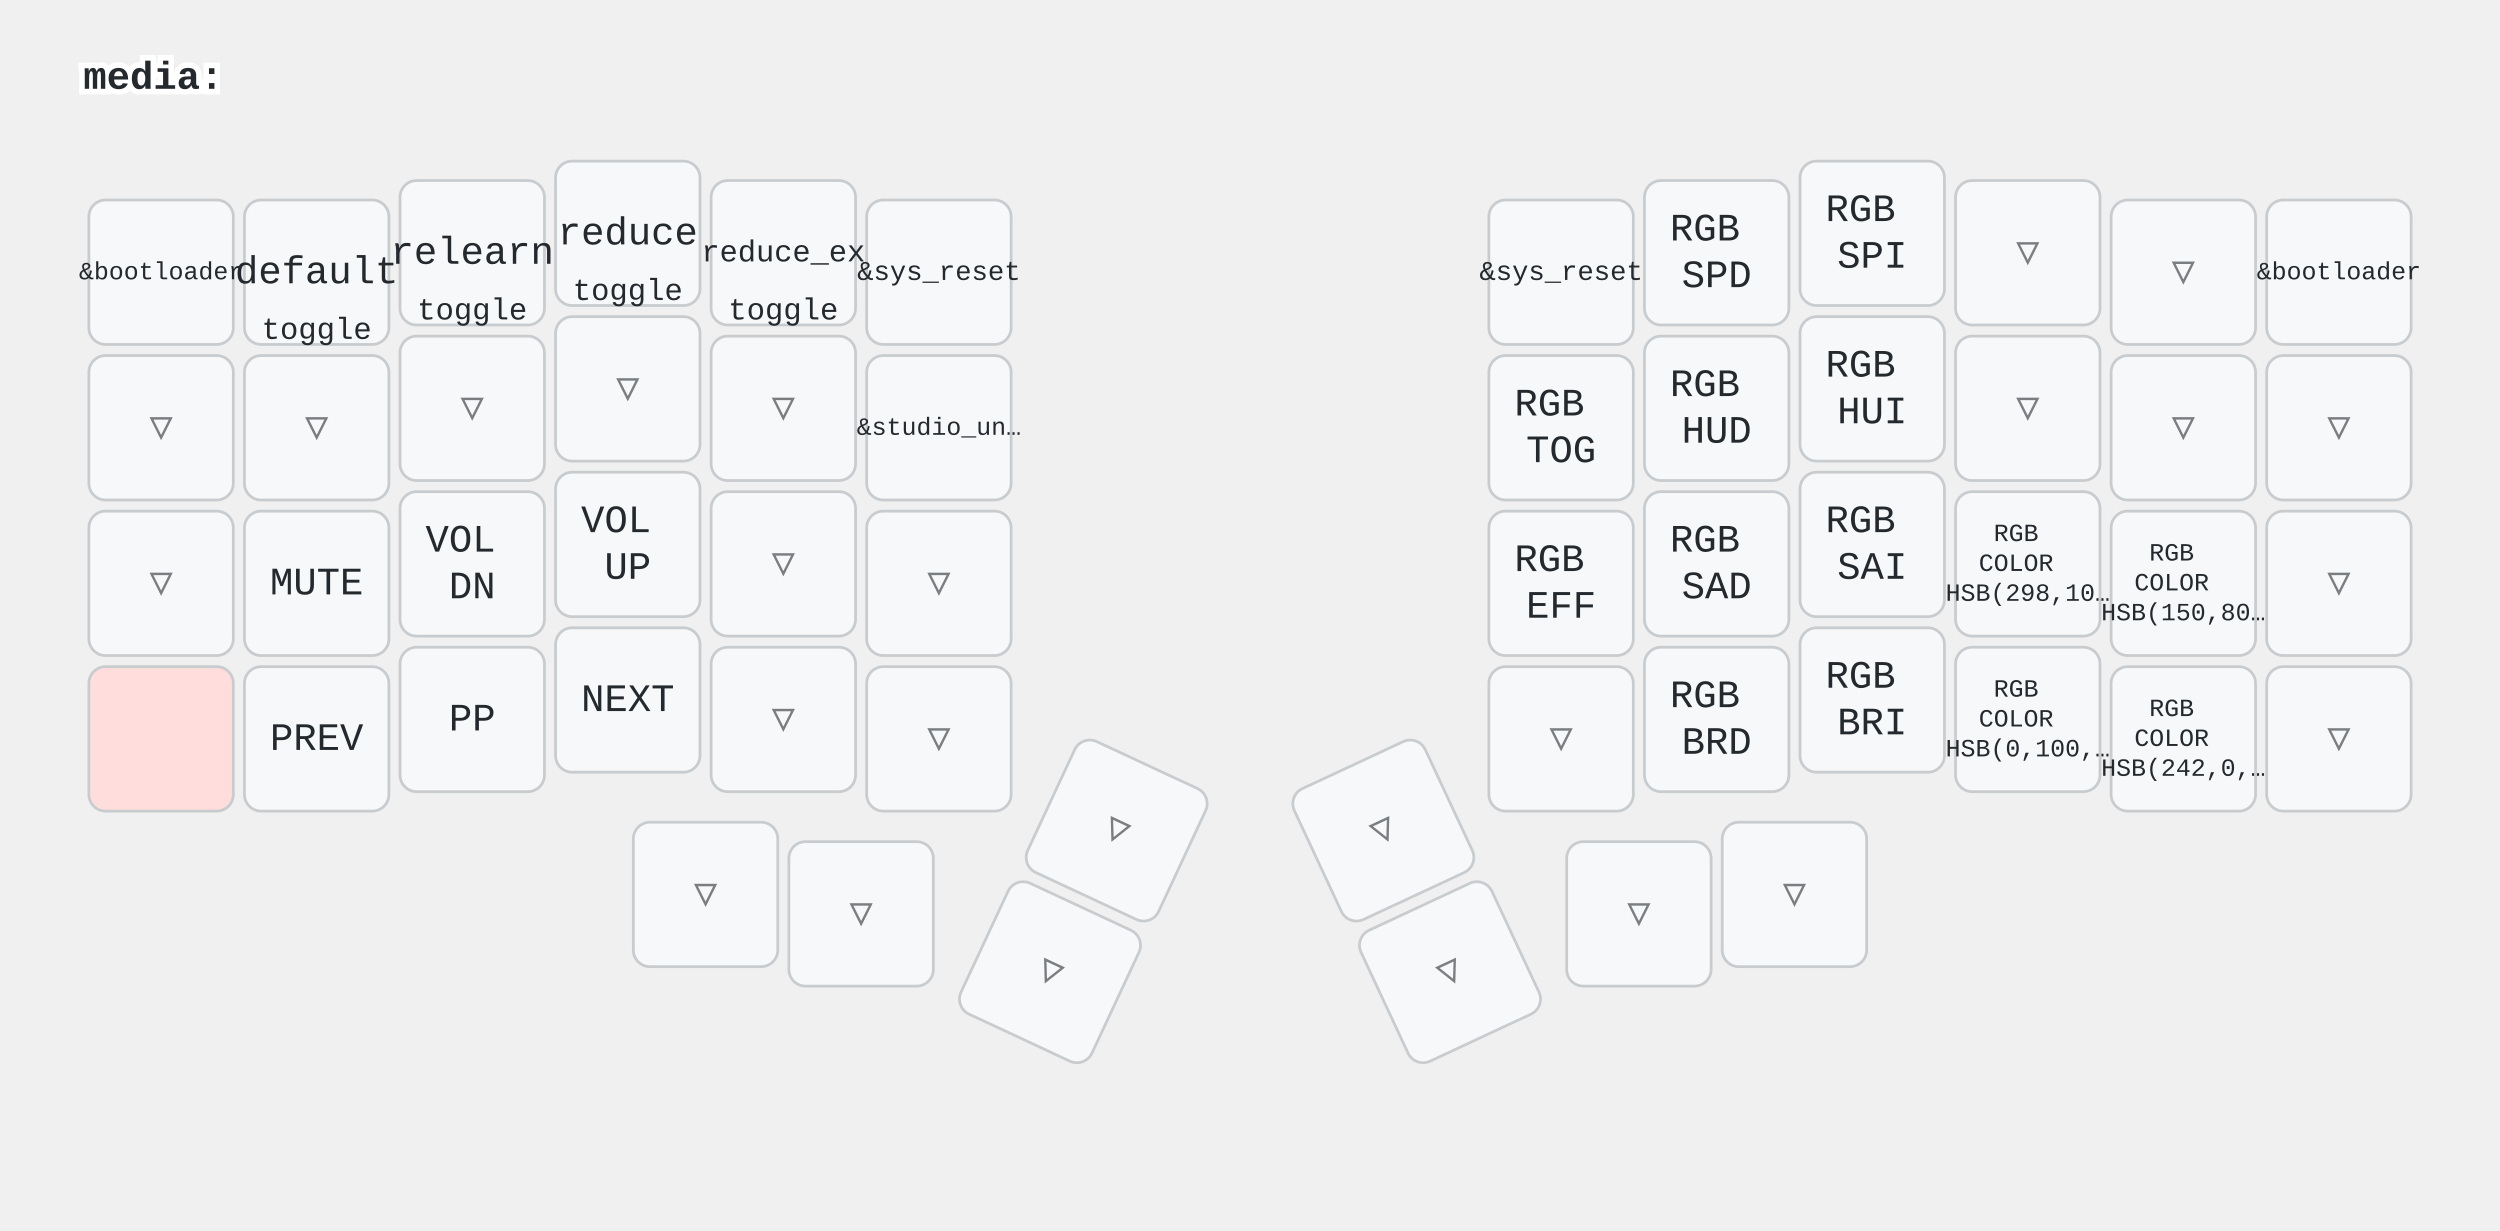
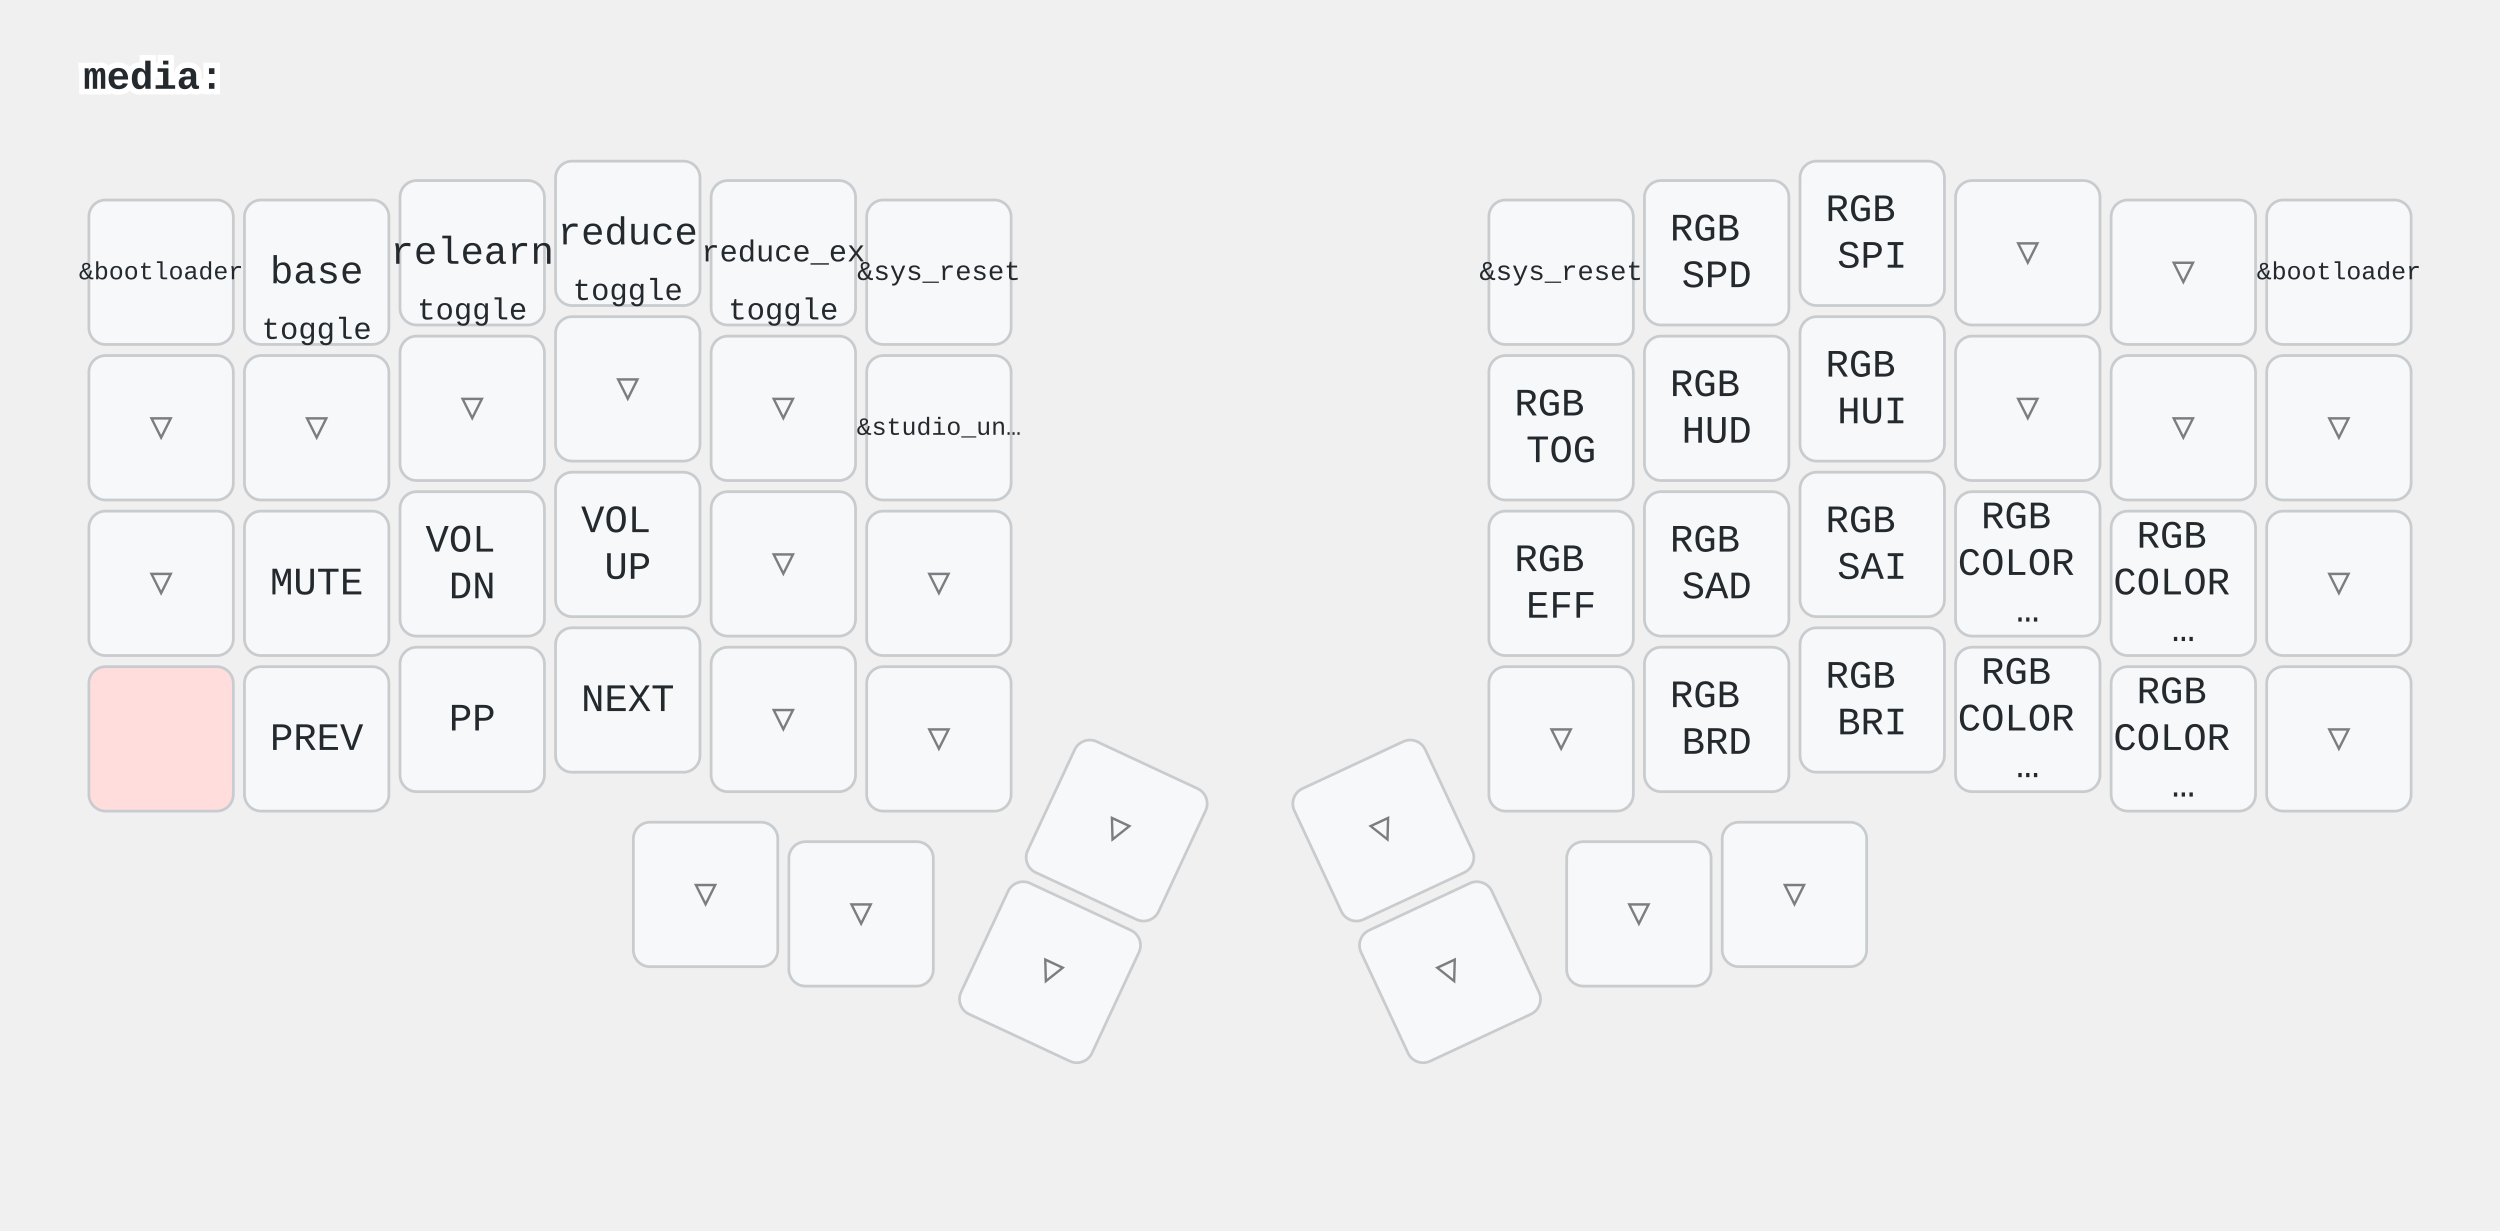
<svg xmlns="http://www.w3.org/2000/svg" width="900" height="443" viewBox="0 0 900 443" class="keymap">
  <style>/* inherit to force styles through use tags */
svg path {
    fill: inherit;
}

/* font and background color specifications */
svg.keymap {
    font-family: SFMono-Regular,Consolas,Liberation Mono,Menlo,monospace;
    font-size: 14px;
    font-kerning: normal;
    text-rendering: optimizeLegibility;
    fill: #24292e;
}

/* default key styling */
rect.key {
    fill: #f6f8fa;
}

rect.key, rect.combo {
    stroke: #c9cccf;
    stroke-width: 1;
}

/* default key side styling, only used is draw_key_sides is set */
rect.side {
    filter: brightness(90%);
}

/* color accent for combo boxes */
rect.combo, rect.combo-separate {
    fill: #cdf;
}

/* color accent for held keys */
rect.held, rect.combo.held {
    fill: #fdd;
}

/* color accent for ghost (optional) keys */
rect.ghost, rect.combo.ghost {
    stroke-dasharray: 4, 4;
    stroke-width: 2;
}

text {
    text-anchor: middle;
    dominant-baseline: middle;
}

/* styling for layer labels */
text.label {
    font-weight: bold;
    text-anchor: start;
    stroke: white;
    stroke-width: 4;
    paint-order: stroke;
}

/* styling for optional footer */
text.footer {
    text-anchor: end;
    dominant-baseline: auto;
    stroke: white;
    stroke-width: 4;
    paint-order: stroke;
}

/* styling for combo tap, and key non-tap label text */
text.combo, text.hold, text.shifted, text.left, text.right, text.tl, text.tr, text.bl, text.br {
    font-size: 11px;
}

text.hold, text.bl, text.br {
    text-anchor: middle;
    dominant-baseline: auto;
}

text.shifted, text.tl, text.tr {
    text-anchor: middle;
    dominant-baseline: hanging;
}

text.left, text.tl, text.bl {
    text-anchor: start;
}

text.right, text.tr, text.br {
    text-anchor: end;
}

text.layer-activator {
    text-decoration: underline;
}

/* styling for hold/shifted label text in combo box */
text.combo.hold, text.combo.shifted, text.combo.left, text.combo.right {
    font-size: 8px;
}

/* lighter symbol for transparent keys */
text.trans {
    fill: #7b7e81;
}

/* styling for combo dendrons */
path.combo {
    stroke-width: 1;
    stroke: gray;
    fill: none;
}

/* Start Tabler Icons Cleanup */
/* cannot use height/width with glyphs */
.icon-tabler &gt; path {
    fill: inherit;
    stroke: inherit;
    stroke-width: 2;
}
/* hide tabler's default box */
.icon-tabler &gt; path[stroke="none"][fill="none"] {
    visibility: hidden;
}
/* End Tabler Icons Cleanup */
</style>
  <g transform="translate(30, 0)" class="layer-media">
    <text x="0" y="28" class="label" id="media">media:</text>
    <g transform="translate(0, 56)">
      <g transform="translate(28, 42)" class="key keypos-0">
        <rect rx="6" ry="6" x="-26" y="-26" width="52" height="52" class="key" />
        <text x="0" y="0" class="key tap">
          <tspan style="font-size: 64%">&amp;bootloader</tspan>
        </text>
      </g>
      <g transform="translate(84, 42)" class="key keypos-1">
        <rect rx="6" ry="6" x="-26" y="-26" width="52" height="52" class="key" />
-         <text x="0" y="0" class="key tap">default</text>
+         <text x="0" y="0" class="key tap">base</text>
        <text x="0" y="24" class="key hold">toggle</text>
      </g>
      <g transform="translate(140, 35)" class="key keypos-2">
        <rect rx="6" ry="6" x="-26" y="-26" width="52" height="52" class="key" />
        <text x="0" y="0" class="key tap">relearn</text>
        <text x="0" y="24" class="key hold">toggle</text>
      </g>
      <g transform="translate(196, 28)" class="key keypos-3">
        <rect rx="6" ry="6" x="-26" y="-26" width="52" height="52" class="key" />
        <text x="0" y="0" class="key tap">reduce</text>
        <text x="0" y="24" class="key hold">toggle</text>
      </g>
      <g transform="translate(252, 35)" class="key keypos-4">
        <rect rx="6" ry="6" x="-26" y="-26" width="52" height="52" class="key" />
        <text x="0" y="0" class="key tap">
          <tspan style="font-size: 78%">reduce_ex</tspan>
        </text>
        <text x="0" y="24" class="key hold">toggle</text>
      </g>
      <g transform="translate(308, 42)" class="key keypos-5">
        <rect rx="6" ry="6" x="-26" y="-26" width="52" height="52" class="key" />
        <text x="0" y="0" class="key tap">
          <tspan style="font-size: 70%">&amp;sys_reset</tspan>
        </text>
      </g>
      <g transform="translate(532, 42)" class="key keypos-6">
        <rect rx="6" ry="6" x="-26" y="-26" width="52" height="52" class="key" />
        <text x="0" y="0" class="key tap">
          <tspan style="font-size: 70%">&amp;sys_reset</tspan>
        </text>
      </g>
      <g transform="translate(588, 35)" class="key keypos-7">
        <rect rx="6" ry="6" x="-26" y="-26" width="52" height="52" class="key" />
        <text x="0" y="0" class="key tap">
          <tspan x="0" dy="-0.6em">RGB</tspan>
          <tspan x="0" dy="1.2em">SPD</tspan>
        </text>
      </g>
      <g transform="translate(644, 28)" class="key keypos-8">
        <rect rx="6" ry="6" x="-26" y="-26" width="52" height="52" class="key" />
        <text x="0" y="0" class="key tap">
          <tspan x="0" dy="-0.6em">RGB</tspan>
          <tspan x="0" dy="1.2em">SPI</tspan>
        </text>
      </g>
      <g transform="translate(700, 35)" class="key trans keypos-9">
        <rect rx="6" ry="6" x="-26" y="-26" width="52" height="52" class="key trans" />
        <text x="0" y="0" class="key trans tap">▽</text>
      </g>
      <g transform="translate(756, 42)" class="key trans keypos-10">
        <rect rx="6" ry="6" x="-26" y="-26" width="52" height="52" class="key trans" />
        <text x="0" y="0" class="key trans tap">▽</text>
      </g>
      <g transform="translate(812, 42)" class="key keypos-11">
        <rect rx="6" ry="6" x="-26" y="-26" width="52" height="52" class="key" />
        <text x="0" y="0" class="key tap">
          <tspan style="font-size: 64%">&amp;bootloader</tspan>
        </text>
      </g>
      <g transform="translate(28, 98)" class="key trans keypos-12">
        <rect rx="6" ry="6" x="-26" y="-26" width="52" height="52" class="key trans" />
        <text x="0" y="0" class="key trans tap">▽</text>
      </g>
      <g transform="translate(84, 98)" class="key trans keypos-13">
        <rect rx="6" ry="6" x="-26" y="-26" width="52" height="52" class="key trans" />
        <text x="0" y="0" class="key trans tap">▽</text>
      </g>
      <g transform="translate(140, 91)" class="key trans keypos-14">
        <rect rx="6" ry="6" x="-26" y="-26" width="52" height="52" class="key trans" />
        <text x="0" y="0" class="key trans tap">▽</text>
      </g>
      <g transform="translate(196, 84)" class="key trans keypos-15">
        <rect rx="6" ry="6" x="-26" y="-26" width="52" height="52" class="key trans" />
        <text x="0" y="0" class="key trans tap">▽</text>
      </g>
      <g transform="translate(252, 91)" class="key trans keypos-16">
        <rect rx="6" ry="6" x="-26" y="-26" width="52" height="52" class="key trans" />
        <text x="0" y="0" class="key trans tap">▽</text>
      </g>
      <g transform="translate(308, 98)" class="key keypos-17">
        <rect rx="6" ry="6" x="-26" y="-26" width="52" height="52" class="key" />
        <text x="0" y="0" class="key tap">
          <tspan style="font-size: 64%">&amp;studio_un…</tspan>
        </text>
      </g>
      <g transform="translate(532, 98)" class="key keypos-18">
        <rect rx="6" ry="6" x="-26" y="-26" width="52" height="52" class="key" />
        <text x="0" y="0" class="key tap">
          <tspan x="0" dy="-0.6em">RGB</tspan>
          <tspan x="0" dy="1.2em">TOG</tspan>
        </text>
      </g>
      <g transform="translate(588, 91)" class="key keypos-19">
        <rect rx="6" ry="6" x="-26" y="-26" width="52" height="52" class="key" />
        <text x="0" y="0" class="key tap">
          <tspan x="0" dy="-0.6em">RGB</tspan>
          <tspan x="0" dy="1.2em">HUD</tspan>
        </text>
      </g>
      <g transform="translate(644, 84)" class="key keypos-20">
        <rect rx="6" ry="6" x="-26" y="-26" width="52" height="52" class="key" />
        <text x="0" y="0" class="key tap">
          <tspan x="0" dy="-0.6em">RGB</tspan>
          <tspan x="0" dy="1.2em">HUI</tspan>
        </text>
      </g>
      <g transform="translate(700, 91)" class="key trans keypos-21">
        <rect rx="6" ry="6" x="-26" y="-26" width="52" height="52" class="key trans" />
        <text x="0" y="0" class="key trans tap">▽</text>
      </g>
      <g transform="translate(756, 98)" class="key trans keypos-22">
        <rect rx="6" ry="6" x="-26" y="-26" width="52" height="52" class="key trans" />
        <text x="0" y="0" class="key trans tap">▽</text>
      </g>
      <g transform="translate(812, 98)" class="key trans keypos-23">
        <rect rx="6" ry="6" x="-26" y="-26" width="52" height="52" class="key trans" />
        <text x="0" y="0" class="key trans tap">▽</text>
      </g>
      <g transform="translate(28, 154)" class="key trans keypos-24">
        <rect rx="6" ry="6" x="-26" y="-26" width="52" height="52" class="key trans" />
        <text x="0" y="0" class="key trans tap">▽</text>
      </g>
      <g transform="translate(84, 154)" class="key keypos-25">
        <rect rx="6" ry="6" x="-26" y="-26" width="52" height="52" class="key" />
        <text x="0" y="0" class="key tap">MUTE</text>
      </g>
      <g transform="translate(140, 147)" class="key keypos-26">
        <rect rx="6" ry="6" x="-26" y="-26" width="52" height="52" class="key" />
        <text x="0" y="0" class="key tap">
          <tspan x="0" dy="-0.6em">VOL</tspan>
          <tspan x="0" dy="1.2em">DN</tspan>
        </text>
      </g>
      <g transform="translate(196, 140)" class="key keypos-27">
        <rect rx="6" ry="6" x="-26" y="-26" width="52" height="52" class="key" />
        <text x="0" y="0" class="key tap">
          <tspan x="0" dy="-0.6em">VOL</tspan>
          <tspan x="0" dy="1.2em">UP</tspan>
        </text>
      </g>
      <g transform="translate(252, 147)" class="key trans keypos-28">
        <rect rx="6" ry="6" x="-26" y="-26" width="52" height="52" class="key trans" />
        <text x="0" y="0" class="key trans tap">▽</text>
      </g>
      <g transform="translate(308, 154)" class="key trans keypos-29">
        <rect rx="6" ry="6" x="-26" y="-26" width="52" height="52" class="key trans" />
        <text x="0" y="0" class="key trans tap">▽</text>
      </g>
      <g transform="translate(532, 154)" class="key keypos-30">
        <rect rx="6" ry="6" x="-26" y="-26" width="52" height="52" class="key" />
        <text x="0" y="0" class="key tap">
          <tspan x="0" dy="-0.6em">RGB</tspan>
          <tspan x="0" dy="1.2em">EFF</tspan>
        </text>
      </g>
      <g transform="translate(588, 147)" class="key keypos-31">
        <rect rx="6" ry="6" x="-26" y="-26" width="52" height="52" class="key" />
        <text x="0" y="0" class="key tap">
          <tspan x="0" dy="-0.6em">RGB</tspan>
          <tspan x="0" dy="1.2em">SAD</tspan>
        </text>
      </g>
      <g transform="translate(644, 140)" class="key keypos-32">
        <rect rx="6" ry="6" x="-26" y="-26" width="52" height="52" class="key" />
        <text x="0" y="0" class="key tap">
          <tspan x="0" dy="-0.6em">RGB</tspan>
          <tspan x="0" dy="1.2em">SAI</tspan>
        </text>
      </g>
      <g transform="translate(700, 147)" class="key keypos-33">
        <rect rx="6" ry="6" x="-26" y="-26" width="52" height="52" class="key" />
        <text x="0" y="0" class="key tap">
-           <tspan x="0" dy="-1.2em" style="font-size: 64%">RGB</tspan>
-           <tspan x="0" dy="1.2em" style="font-size: 64%">COLOR</tspan>
-           <tspan x="0" dy="1.2em" style="font-size: 64%">HSB(298,10…</tspan>
+           <tspan x="0" dy="-1.2em">RGB</tspan>
+           <tspan x="0" dy="1.2em">COLOR</tspan>
+           <tspan x="0" dy="1.2em">…</tspan>
        </text>
      </g>
      <g transform="translate(756, 154)" class="key keypos-34">
        <rect rx="6" ry="6" x="-26" y="-26" width="52" height="52" class="key" />
        <text x="0" y="0" class="key tap">
-           <tspan x="0" dy="-1.2em" style="font-size: 64%">RGB</tspan>
-           <tspan x="0" dy="1.2em" style="font-size: 64%">COLOR</tspan>
-           <tspan x="0" dy="1.2em" style="font-size: 64%">HSB(150,80…</tspan>
+           <tspan x="0" dy="-1.2em">RGB</tspan>
+           <tspan x="0" dy="1.2em">COLOR</tspan>
+           <tspan x="0" dy="1.2em">…</tspan>
        </text>
      </g>
      <g transform="translate(812, 154)" class="key trans keypos-35">
        <rect rx="6" ry="6" x="-26" y="-26" width="52" height="52" class="key trans" />
        <text x="0" y="0" class="key trans tap">▽</text>
      </g>
      <g transform="translate(28, 210)" class="key held keypos-36">
        <rect rx="6" ry="6" x="-26" y="-26" width="52" height="52" class="key held" />
      </g>
      <g transform="translate(84, 210)" class="key keypos-37">
        <rect rx="6" ry="6" x="-26" y="-26" width="52" height="52" class="key" />
        <text x="0" y="0" class="key tap">PREV</text>
      </g>
      <g transform="translate(140, 203)" class="key keypos-38">
        <rect rx="6" ry="6" x="-26" y="-26" width="52" height="52" class="key" />
        <text x="0" y="0" class="key tap">PP</text>
      </g>
      <g transform="translate(196, 196)" class="key keypos-39">
        <rect rx="6" ry="6" x="-26" y="-26" width="52" height="52" class="key" />
        <text x="0" y="0" class="key tap">NEXT</text>
      </g>
      <g transform="translate(252, 203)" class="key trans keypos-40">
        <rect rx="6" ry="6" x="-26" y="-26" width="52" height="52" class="key trans" />
        <text x="0" y="0" class="key trans tap">▽</text>
      </g>
      <g transform="translate(308, 210)" class="key trans keypos-41">
        <rect rx="6" ry="6" x="-26" y="-26" width="52" height="52" class="key trans" />
        <text x="0" y="0" class="key trans tap">▽</text>
      </g>
      <g transform="translate(372, 243) rotate(25.0)" class="key trans keypos-42">
        <rect rx="6" ry="6" x="-26" y="-26" width="52" height="52" class="key trans" />
        <text x="0" y="0" class="key trans tap">▽</text>
      </g>
      <g transform="translate(468, 243) rotate(-25.0)" class="key trans keypos-43">
        <rect rx="6" ry="6" x="-26" y="-26" width="52" height="52" class="key trans" />
        <text x="0" y="0" class="key trans tap">▽</text>
      </g>
      <g transform="translate(532, 210)" class="key trans keypos-44">
        <rect rx="6" ry="6" x="-26" y="-26" width="52" height="52" class="key trans" />
        <text x="0" y="0" class="key trans tap">▽</text>
      </g>
      <g transform="translate(588, 203)" class="key keypos-45">
        <rect rx="6" ry="6" x="-26" y="-26" width="52" height="52" class="key" />
        <text x="0" y="0" class="key tap">
          <tspan x="0" dy="-0.6em">RGB</tspan>
          <tspan x="0" dy="1.2em">BRD</tspan>
        </text>
      </g>
      <g transform="translate(644, 196)" class="key keypos-46">
        <rect rx="6" ry="6" x="-26" y="-26" width="52" height="52" class="key" />
        <text x="0" y="0" class="key tap">
          <tspan x="0" dy="-0.6em">RGB</tspan>
          <tspan x="0" dy="1.2em">BRI</tspan>
        </text>
      </g>
      <g transform="translate(700, 203)" class="key keypos-47">
        <rect rx="6" ry="6" x="-26" y="-26" width="52" height="52" class="key" />
        <text x="0" y="0" class="key tap">
-           <tspan x="0" dy="-1.2em" style="font-size: 64%">RGB</tspan>
-           <tspan x="0" dy="1.2em" style="font-size: 64%">COLOR</tspan>
-           <tspan x="0" dy="1.2em" style="font-size: 64%">HSB(0,100,…</tspan>
+           <tspan x="0" dy="-1.2em">RGB</tspan>
+           <tspan x="0" dy="1.2em">COLOR</tspan>
+           <tspan x="0" dy="1.2em">…</tspan>
        </text>
      </g>
      <g transform="translate(756, 210)" class="key keypos-48">
        <rect rx="6" ry="6" x="-26" y="-26" width="52" height="52" class="key" />
        <text x="0" y="0" class="key tap">
-           <tspan x="0" dy="-1.2em" style="font-size: 64%">RGB</tspan>
-           <tspan x="0" dy="1.2em" style="font-size: 64%">COLOR</tspan>
-           <tspan x="0" dy="1.2em" style="font-size: 64%">HSB(242,0,…</tspan>
+           <tspan x="0" dy="-1.2em">RGB</tspan>
+           <tspan x="0" dy="1.2em">COLOR</tspan>
+           <tspan x="0" dy="1.2em">…</tspan>
        </text>
      </g>
      <g transform="translate(812, 210)" class="key trans keypos-49">
        <rect rx="6" ry="6" x="-26" y="-26" width="52" height="52" class="key trans" />
        <text x="0" y="0" class="key trans tap">▽</text>
      </g>
      <g transform="translate(224, 266)" class="key trans keypos-50">
        <rect rx="6" ry="6" x="-26" y="-26" width="52" height="52" class="key trans" />
        <text x="0" y="0" class="key trans tap">▽</text>
      </g>
      <g transform="translate(280, 273)" class="key trans keypos-51">
        <rect rx="6" ry="6" x="-26" y="-26" width="52" height="52" class="key trans" />
        <text x="0" y="0" class="key trans tap">▽</text>
      </g>
      <g transform="translate(348, 294) rotate(25.0)" class="key trans keypos-52">
        <rect rx="6" ry="6" x="-26" y="-26" width="52" height="52" class="key trans" />
        <text x="0" y="0" class="key trans tap">▽</text>
      </g>
      <g transform="translate(492, 294) rotate(-25.0)" class="key trans keypos-53">
        <rect rx="6" ry="6" x="-26" y="-26" width="52" height="52" class="key trans" />
        <text x="0" y="0" class="key trans tap">▽</text>
      </g>
      <g transform="translate(560, 273)" class="key trans keypos-54">
        <rect rx="6" ry="6" x="-26" y="-26" width="52" height="52" class="key trans" />
        <text x="0" y="0" class="key trans tap">▽</text>
      </g>
      <g transform="translate(616, 266)" class="key trans keypos-55">
        <rect rx="6" ry="6" x="-26" y="-26" width="52" height="52" class="key trans" />
        <text x="0" y="0" class="key trans tap">▽</text>
      </g>
    </g>
  </g>
</svg>
